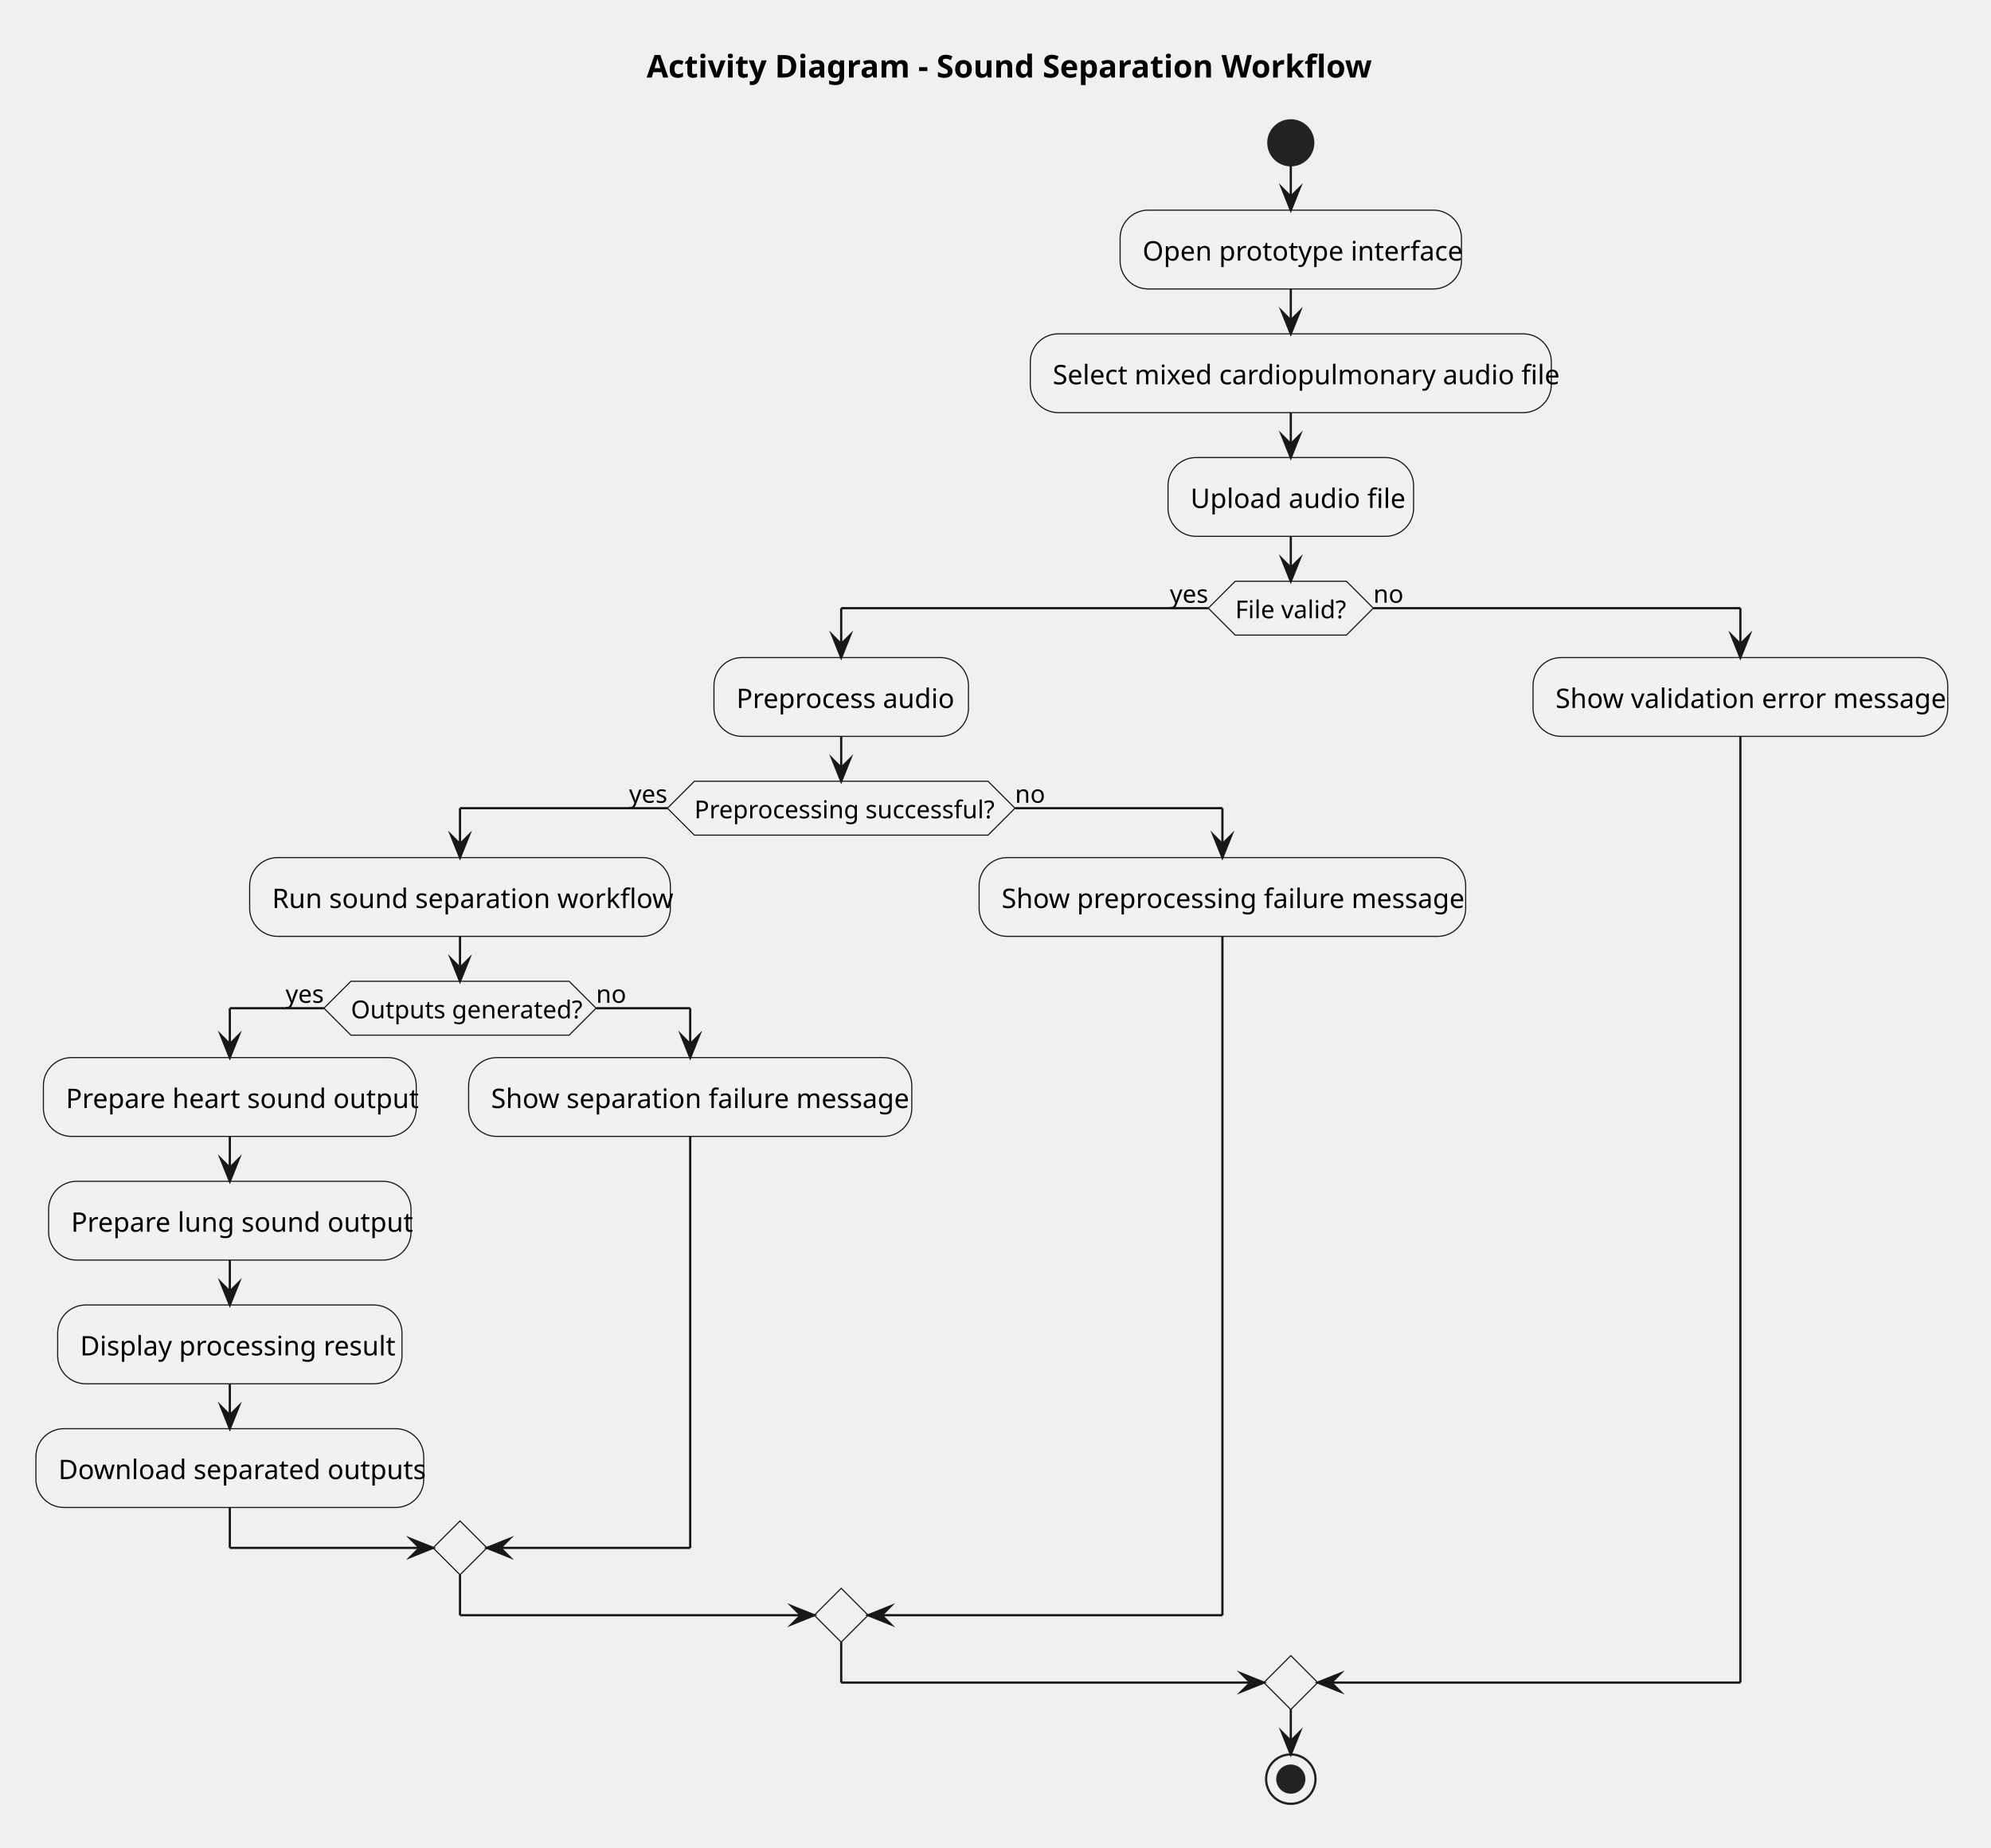
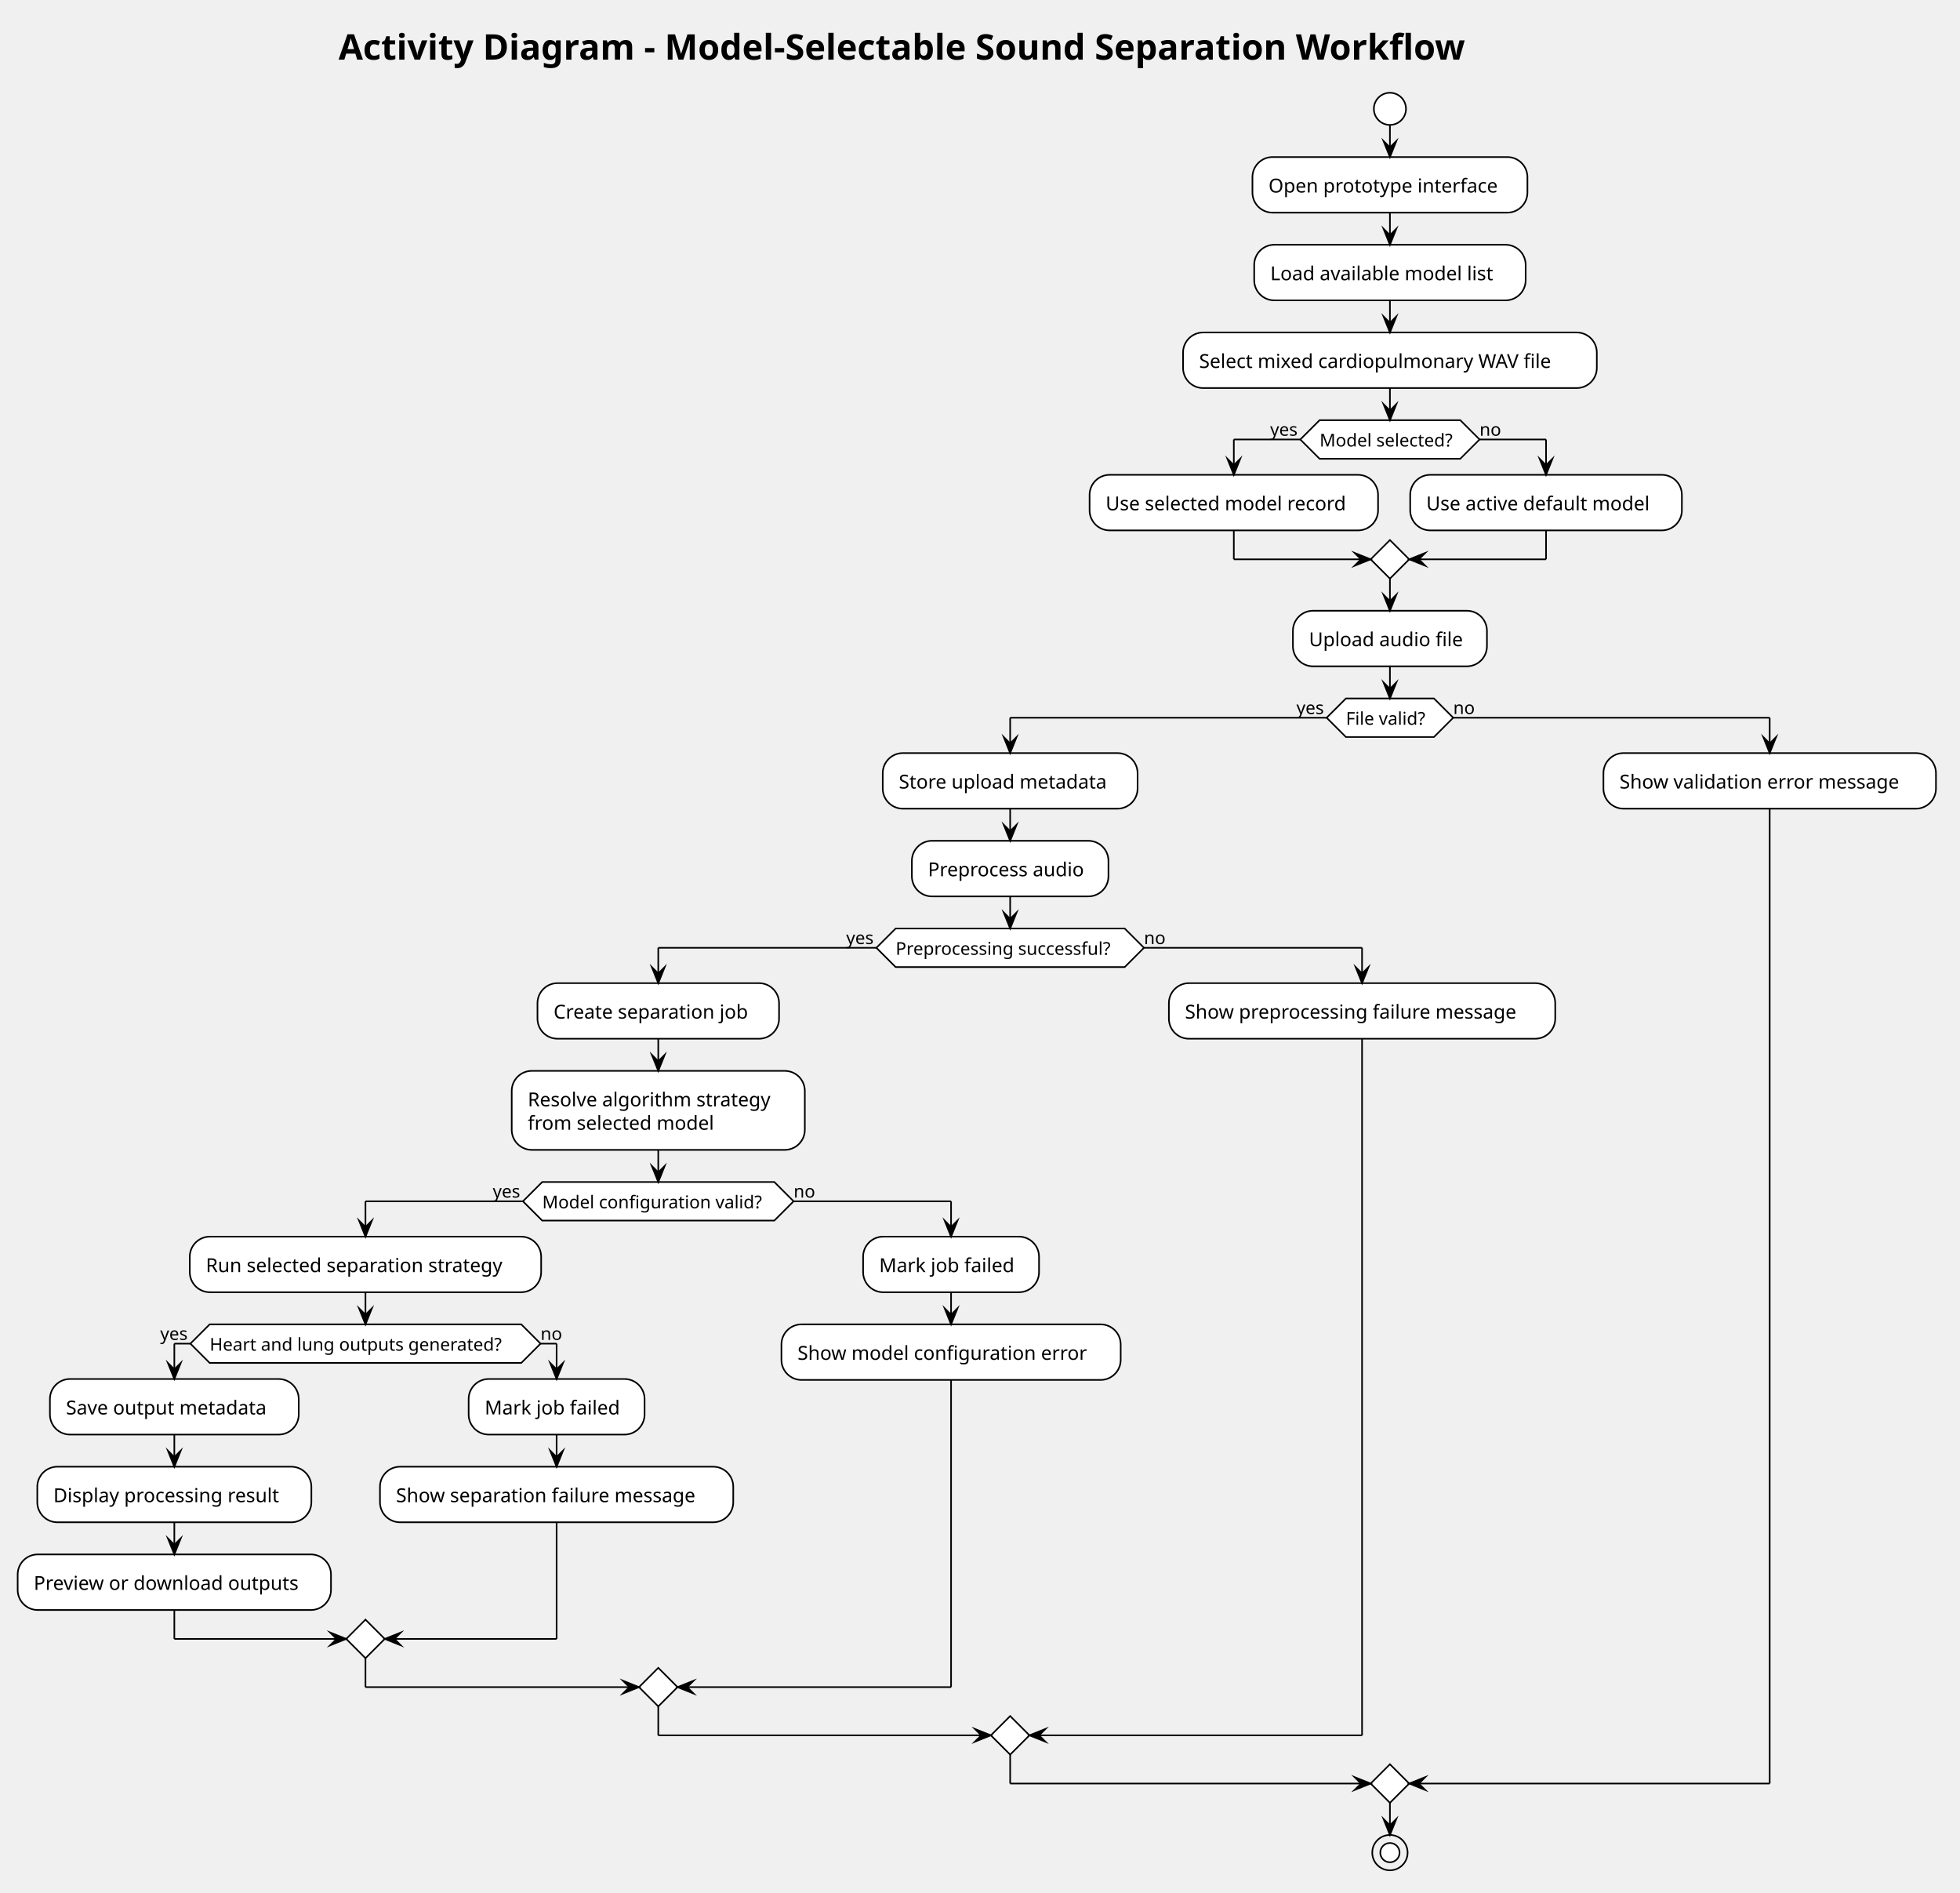
- <svg xmlns="http://www.w3.org/2000/svg" contentStyleType="text/css" data-diagram-type="ACTIVITY" height="823px" preserveAspectRatio="none" style="width:887px;height:823px;background:#FFFFFF;" version="1.1" viewBox="0 0 887 823" width="887px" zoomAndPan="magnify">
+ <svg xmlns="http://www.w3.org/2000/svg" contentStyleType="text/css" data-diagram-type="ACTIVITY" height="1178px" preserveAspectRatio="none" style="width:1220px;height:1178px;background:#FFFFFF;" version="1.1" viewBox="0 0 1220 1178" width="1220px" zoomAndPan="magnify">
  <defs />
  <g>
-     <g class="title" data-source-line="1">
-       <text fill="#000000" font-family="sans-serif" font-size="14" font-weight="700" lengthAdjust="spacing" textLength="309.593" x="288.065" y="34.533">Activity Diagram - Sound Separation Workflow</text>
+     <g class="title" data-source-line="2">
+       <text fill="#000000" font-family="Verdana" font-size="22" font-weight="700" lengthAdjust="spacing" textLength="796.555" x="210.742" y="37.118">Activity Diagram - Model-Selectable Sound Separation Workflow</text>
    </g>
-     <ellipse cx="575.056" cy="63.609" fill="#222222" rx="10" ry="10" style="stroke:#222222;stroke-width:1;" />
-     <rect fill="#F1F1F1" height="35.094" rx="12.5" ry="12.5" style="stroke:#181818;stroke-width:0.5;" width="152.082" x="499.015" y="93.609" />
-     <text fill="#000000" font-family="sans-serif" font-size="12" lengthAdjust="spacing" textLength="132.082" x="509.015" y="116.066">Open prototype interface</text>
-     <rect fill="#F1F1F1" height="35.094" rx="12.5" ry="12.5" style="stroke:#181818;stroke-width:0.5;" width="232.109" x="459.001" y="148.703" />
-     <text fill="#000000" font-family="sans-serif" font-size="12" lengthAdjust="spacing" textLength="212.109" x="469.001" y="171.16">Select mixed cardiopulmonary audio file</text>
-     <rect fill="#F1F1F1" height="35.094" rx="12.5" ry="12.5" style="stroke:#181818;stroke-width:0.5;" width="109.397" x="520.358" y="203.797" />
-     <text fill="#000000" font-family="sans-serif" font-size="12" lengthAdjust="spacing" textLength="89.397" x="530.358" y="226.254">Upload audio file</text>
-     <polygon fill="#F1F1F1" points="550.295,258.891,599.817,258.891,611.817,270.891,599.817,282.891,550.295,282.891,538.295,270.891,550.295,258.891" style="stroke:#181818;stroke-width:0.5;stroke-linejoin:miter;stroke-miterlimit:10;" />
-     <text fill="#000000" font-family="sans-serif" font-size="11" lengthAdjust="spacing" textLength="49.522" x="550.295" y="275.392">File valid?</text>
-     <text fill="#000000" font-family="sans-serif" font-size="11" lengthAdjust="spacing" textLength="17.118" x="521.178" y="268.474">yes</text>
-     <text fill="#000000" font-family="sans-serif" font-size="11" lengthAdjust="spacing" textLength="12.235" x="611.817" y="268.474">no</text>
-     <rect fill="#F1F1F1" height="35.094" rx="12.5" ry="12.5" style="stroke:#181818;stroke-width:0.5;" width="113.387" x="318.07" y="292.891" />
-     <text fill="#000000" font-family="sans-serif" font-size="12" lengthAdjust="spacing" textLength="93.387" x="328.07" y="315.348">Preprocess audio</text>
-     <polygon fill="#F1F1F1" points="309.344,347.984,440.183,347.984,452.183,359.984,440.183,371.984,309.344,371.984,297.344,359.984,309.344,347.984" style="stroke:#181818;stroke-width:0.5;stroke-linejoin:miter;stroke-miterlimit:10;" />
-     <text fill="#000000" font-family="sans-serif" font-size="11" lengthAdjust="spacing" textLength="130.84" x="309.344" y="364.485">Preprocessing successful?</text>
-     <text fill="#000000" font-family="sans-serif" font-size="11" lengthAdjust="spacing" textLength="17.118" x="280.226" y="357.567">yes</text>
-     <text fill="#000000" font-family="sans-serif" font-size="11" lengthAdjust="spacing" textLength="12.235" x="452.183" y="357.567">no</text>
-     <rect fill="#F1F1F1" height="35.094" rx="12.5" ry="12.5" style="stroke:#181818;stroke-width:0.5;" width="187.426" x="111.224" y="381.984" />
-     <text fill="#000000" font-family="sans-serif" font-size="12" lengthAdjust="spacing" textLength="167.426" x="121.224" y="404.441">Run sound separation workflow</text>
-     <polygon fill="#F1F1F1" points="156.318,437.078,253.556,437.078,265.556,449.078,253.556,461.078,156.318,461.078,144.318,449.078,156.318,437.078" style="stroke:#181818;stroke-width:0.5;stroke-linejoin:miter;stroke-miterlimit:10;" />
-     <text fill="#000000" font-family="sans-serif" font-size="11" lengthAdjust="spacing" textLength="97.238" x="156.318" y="453.579">Outputs generated?</text>
-     <text fill="#000000" font-family="sans-serif" font-size="11" lengthAdjust="spacing" textLength="17.118" x="127.2" y="446.661">yes</text>
-     <text fill="#000000" font-family="sans-serif" font-size="11" lengthAdjust="spacing" textLength="12.235" x="265.556" y="446.661">no</text>
-     <rect fill="#F1F1F1" height="35.094" rx="12.5" ry="12.5" style="stroke:#181818;stroke-width:0.5;" width="166.103" x="19.334" y="471.078" />
-     <text fill="#000000" font-family="sans-serif" font-size="12" lengthAdjust="spacing" textLength="146.103" x="29.334" y="493.535">Prepare heart sound output</text>
-     <rect fill="#F1F1F1" height="35.094" rx="12.5" ry="12.5" style="stroke:#181818;stroke-width:0.5;" width="161.44" x="21.666" y="526.172" />
-     <text fill="#000000" font-family="sans-serif" font-size="12" lengthAdjust="spacing" textLength="141.44" x="31.666" y="548.629">Prepare lung sound output</text>
-     <rect fill="#F1F1F1" height="35.094" rx="12.5" ry="12.5" style="stroke:#181818;stroke-width:0.5;" width="153.389" x="25.691" y="581.266" />
-     <text fill="#000000" font-family="sans-serif" font-size="12" lengthAdjust="spacing" textLength="133.389" x="35.691" y="603.723">Display processing result</text>
-     <rect fill="#F1F1F1" height="35.094" rx="12.5" ry="12.5" style="stroke:#181818;stroke-width:0.5;" width="172.772" x="16" y="636.359" />
-     <text fill="#000000" font-family="sans-serif" font-size="12" lengthAdjust="spacing" textLength="152.772" x="26" y="658.816">Download separated outputs</text>
-     <rect fill="#F1F1F1" height="35.094" rx="12.5" ry="12.5" style="stroke:#181818;stroke-width:0.5;" width="197.434" x="208.772" y="471.078" />
-     <text fill="#000000" font-family="sans-serif" font-size="12" lengthAdjust="spacing" textLength="177.434" x="218.772" y="493.535">Show separation failure message</text>
-     <polygon fill="#F1F1F1" points="204.937,677.453,216.937,689.453,204.937,701.453,192.937,689.453,204.937,677.453" style="stroke:#181818;stroke-width:0.5;stroke-linejoin:miter;stroke-miterlimit:10;" />
-     <rect fill="#F1F1F1" height="35.094" rx="12.5" ry="12.5" style="stroke:#181818;stroke-width:0.5;" width="216.769" x="436.205" y="381.984" />
-     <text fill="#000000" font-family="sans-serif" font-size="12" lengthAdjust="spacing" textLength="196.769" x="446.205" y="404.441">Show preprocessing failure message</text>
-     <polygon fill="#F1F1F1" points="374.763,707.453,386.763,719.453,374.763,731.453,362.763,719.453,374.763,707.453" style="stroke:#181818;stroke-width:0.5;stroke-linejoin:miter;stroke-miterlimit:10;" />
-     <rect fill="#F1F1F1" height="35.094" rx="12.5" ry="12.5" style="stroke:#181818;stroke-width:0.5;" width="184.748" x="682.975" y="292.891" />
-     <text fill="#000000" font-family="sans-serif" font-size="12" lengthAdjust="spacing" textLength="164.748" x="692.975" y="315.348">Show validation error message</text>
-     <polygon fill="#F1F1F1" points="575.056,737.453,587.056,749.453,575.056,761.453,563.056,749.453,575.056,737.453" style="stroke:#181818;stroke-width:0.5;stroke-linejoin:miter;stroke-miterlimit:10;" />
-     <ellipse cx="575.056" cy="792.453" fill="none" rx="11" ry="11" style="stroke:#222222;stroke-width:1;" />
-     <ellipse cx="575.056" cy="792.453" fill="#222222" rx="6" ry="6" style="stroke:#222222;stroke-width:1;" />
-     <line style="stroke:#181818;stroke-width:1;" x1="575.056" x2="575.056" y1="73.609" y2="93.609" />
-     <polygon fill="#181818" points="571.056,83.609,575.056,93.609,579.056,83.609,575.056,87.609" style="stroke:#181818;stroke-width:1;stroke-linejoin:miter;stroke-miterlimit:10;" />
-     <line style="stroke:#181818;stroke-width:1;" x1="575.056" x2="575.056" y1="128.703" y2="148.703" />
-     <polygon fill="#181818" points="571.056,138.703,575.056,148.703,579.056,138.703,575.056,142.703" style="stroke:#181818;stroke-width:1;stroke-linejoin:miter;stroke-miterlimit:10;" />
-     <line style="stroke:#181818;stroke-width:1;" x1="575.056" x2="575.056" y1="183.797" y2="203.797" />
-     <polygon fill="#181818" points="571.056,193.797,575.056,203.797,579.056,193.797,575.056,197.797" style="stroke:#181818;stroke-width:1;stroke-linejoin:miter;stroke-miterlimit:10;" />
-     <line style="stroke:#181818;stroke-width:1;" x1="102.386" x2="102.386" y1="506.172" y2="526.172" />
-     <polygon fill="#181818" points="98.386,516.172,102.386,526.172,106.386,516.172,102.386,520.172" style="stroke:#181818;stroke-width:1;stroke-linejoin:miter;stroke-miterlimit:10;" />
-     <line style="stroke:#181818;stroke-width:1;" x1="102.386" x2="102.386" y1="561.266" y2="581.266" />
-     <polygon fill="#181818" points="98.386,571.266,102.386,581.266,106.386,571.266,102.386,575.266" style="stroke:#181818;stroke-width:1;stroke-linejoin:miter;stroke-miterlimit:10;" />
-     <line style="stroke:#181818;stroke-width:1;" x1="102.386" x2="102.386" y1="616.359" y2="636.359" />
-     <polygon fill="#181818" points="98.386,626.359,102.386,636.359,106.386,626.359,102.386,630.359" style="stroke:#181818;stroke-width:1;stroke-linejoin:miter;stroke-miterlimit:10;" />
-     <line style="stroke:#181818;stroke-width:1;" x1="144.318" x2="102.386" y1="449.078" y2="449.078" />
-     <line style="stroke:#181818;stroke-width:1;" x1="102.386" x2="102.386" y1="449.078" y2="471.078" />
-     <polygon fill="#181818" points="98.386,461.078,102.386,471.078,106.386,461.078,102.386,465.078" style="stroke:#181818;stroke-width:1;stroke-linejoin:miter;stroke-miterlimit:10;" />
-     <line style="stroke:#181818;stroke-width:1;" x1="265.556" x2="307.488" y1="449.078" y2="449.078" />
-     <line style="stroke:#181818;stroke-width:1;" x1="307.488" x2="307.488" y1="449.078" y2="471.078" />
-     <polygon fill="#181818" points="303.488,461.078,307.488,471.078,311.488,461.078,307.488,465.078" style="stroke:#181818;stroke-width:1;stroke-linejoin:miter;stroke-miterlimit:10;" />
-     <line style="stroke:#181818;stroke-width:1;" x1="102.386" x2="102.386" y1="671.453" y2="689.453" />
-     <line style="stroke:#181818;stroke-width:1;" x1="102.386" x2="192.937" y1="689.453" y2="689.453" />
-     <polygon fill="#181818" points="182.937,685.453,192.937,689.453,182.937,693.453,186.937,689.453" style="stroke:#181818;stroke-width:1;stroke-linejoin:miter;stroke-miterlimit:10;" />
-     <line style="stroke:#181818;stroke-width:1;" x1="307.488" x2="307.488" y1="506.172" y2="689.453" />
-     <line style="stroke:#181818;stroke-width:1;" x1="307.488" x2="216.937" y1="689.453" y2="689.453" />
-     <polygon fill="#181818" points="226.937,685.453,216.937,689.453,226.937,693.453,222.937,689.453" style="stroke:#181818;stroke-width:1;stroke-linejoin:miter;stroke-miterlimit:10;" />
-     <line style="stroke:#181818;stroke-width:1;" x1="204.937" x2="204.937" y1="417.078" y2="437.078" />
-     <polygon fill="#181818" points="200.937,427.078,204.937,437.078,208.937,427.078,204.937,431.078" style="stroke:#181818;stroke-width:1;stroke-linejoin:miter;stroke-miterlimit:10;" />
-     <line style="stroke:#181818;stroke-width:1;" x1="297.344" x2="204.937" y1="359.984" y2="359.984" />
-     <line style="stroke:#181818;stroke-width:1;" x1="204.937" x2="204.937" y1="359.984" y2="381.984" />
-     <polygon fill="#181818" points="200.937,371.984,204.937,381.984,208.937,371.984,204.937,375.984" style="stroke:#181818;stroke-width:1;stroke-linejoin:miter;stroke-miterlimit:10;" />
-     <line style="stroke:#181818;stroke-width:1;" x1="452.183" x2="544.59" y1="359.984" y2="359.984" />
-     <line style="stroke:#181818;stroke-width:1;" x1="544.59" x2="544.59" y1="359.984" y2="381.984" />
-     <polygon fill="#181818" points="540.59,371.984,544.59,381.984,548.59,371.984,544.59,375.984" style="stroke:#181818;stroke-width:1;stroke-linejoin:miter;stroke-miterlimit:10;" />
-     <line style="stroke:#181818;stroke-width:1;" x1="204.937" x2="204.937" y1="701.453" y2="719.453" />
-     <line style="stroke:#181818;stroke-width:1;" x1="204.937" x2="362.763" y1="719.453" y2="719.453" />
-     <polygon fill="#181818" points="352.763,715.453,362.763,719.453,352.763,723.453,356.763,719.453" style="stroke:#181818;stroke-width:1;stroke-linejoin:miter;stroke-miterlimit:10;" />
-     <line style="stroke:#181818;stroke-width:1;" x1="544.59" x2="544.59" y1="417.078" y2="719.453" />
-     <line style="stroke:#181818;stroke-width:1;" x1="544.59" x2="386.763" y1="719.453" y2="719.453" />
-     <polygon fill="#181818" points="396.763,715.453,386.763,719.453,396.763,723.453,392.763,719.453" style="stroke:#181818;stroke-width:1;stroke-linejoin:miter;stroke-miterlimit:10;" />
-     <line style="stroke:#181818;stroke-width:1;" x1="374.763" x2="374.763" y1="327.984" y2="347.984" />
-     <polygon fill="#181818" points="370.763,337.984,374.763,347.984,378.763,337.984,374.763,341.984" style="stroke:#181818;stroke-width:1;stroke-linejoin:miter;stroke-miterlimit:10;" />
-     <line style="stroke:#181818;stroke-width:1;" x1="538.295" x2="374.763" y1="270.891" y2="270.891" />
-     <line style="stroke:#181818;stroke-width:1;" x1="374.763" x2="374.763" y1="270.891" y2="292.891" />
-     <polygon fill="#181818" points="370.763,282.891,374.763,292.891,378.763,282.891,374.763,286.891" style="stroke:#181818;stroke-width:1;stroke-linejoin:miter;stroke-miterlimit:10;" />
-     <line style="stroke:#181818;stroke-width:1;" x1="611.817" x2="775.349" y1="270.891" y2="270.891" />
-     <line style="stroke:#181818;stroke-width:1;" x1="775.349" x2="775.349" y1="270.891" y2="292.891" />
-     <polygon fill="#181818" points="771.349,282.891,775.349,292.891,779.349,282.891,775.349,286.891" style="stroke:#181818;stroke-width:1;stroke-linejoin:miter;stroke-miterlimit:10;" />
-     <line style="stroke:#181818;stroke-width:1;" x1="374.763" x2="374.763" y1="731.453" y2="749.453" />
-     <line style="stroke:#181818;stroke-width:1;" x1="374.763" x2="563.056" y1="749.453" y2="749.453" />
-     <polygon fill="#181818" points="553.056,745.453,563.056,749.453,553.056,753.453,557.056,749.453" style="stroke:#181818;stroke-width:1;stroke-linejoin:miter;stroke-miterlimit:10;" />
-     <line style="stroke:#181818;stroke-width:1;" x1="775.349" x2="775.349" y1="327.984" y2="749.453" />
-     <line style="stroke:#181818;stroke-width:1;" x1="775.349" x2="587.056" y1="749.453" y2="749.453" />
-     <polygon fill="#181818" points="597.056,745.453,587.056,749.453,597.056,753.453,593.056,749.453" style="stroke:#181818;stroke-width:1;stroke-linejoin:miter;stroke-miterlimit:10;" />
-     <line style="stroke:#181818;stroke-width:1;" x1="575.056" x2="575.056" y1="238.891" y2="258.891" />
-     <polygon fill="#181818" points="571.056,248.891,575.056,258.891,579.056,248.891,575.056,252.891" style="stroke:#181818;stroke-width:1;stroke-linejoin:miter;stroke-miterlimit:10;" />
-     <line style="stroke:#181818;stroke-width:1;" x1="575.056" x2="575.056" y1="761.453" y2="781.453" />
-     <polygon fill="#181818" points="571.056,771.453,575.056,781.453,579.056,771.453,575.056,775.453" style="stroke:#181818;stroke-width:1;stroke-linejoin:miter;stroke-miterlimit:10;" />
+     <ellipse cx="865.16" cy="67.737" fill="#FFFFFF" rx="10" ry="10" style="stroke:#000000;stroke-width:1;" />
+     <rect fill="#FFFFFF" height="34.584" rx="12.5" ry="12.5" style="stroke:#000000;stroke-width:1;" width="171.16" x="779.58" y="97.737" />
+     <text fill="#000000" font-family="Verdana" font-size="12" lengthAdjust="spacing" textLength="151.16" x="789.58" y="119.802">Open prototype interface</text>
+     <rect fill="#FFFFFF" height="34.584" rx="12.5" ry="12.5" style="stroke:#000000;stroke-width:1;" width="168.969" x="780.676" y="152.321" />
+     <text fill="#000000" font-family="Verdana" font-size="12" lengthAdjust="spacing" textLength="148.969" x="790.676" y="174.386">Load available model list</text>
+     <rect fill="#FFFFFF" height="34.584" rx="12.5" ry="12.5" style="stroke:#000000;stroke-width:1;" width="257.539" x="736.391" y="206.905" />
+     <text fill="#000000" font-family="Verdana" font-size="12" lengthAdjust="spacing" textLength="237.539" x="746.391" y="228.97">Select mixed cardiopulmonary WAV file</text>
+     <polygon fill="#FFFFFF" points="821.378,261.489,908.943,261.489,920.943,273.489,908.943,285.489,821.378,285.489,809.378,273.489,821.378,261.489" style="stroke:#000000;stroke-width:1;stroke-linejoin:miter;stroke-miterlimit:10;" />
+     <text fill="#000000" font-family="Verdana" font-size="11" lengthAdjust="spacing" textLength="87.565" x="821.378" y="277.864">Model selected?</text>
+     <text fill="#000000" font-family="Verdana" font-size="11" lengthAdjust="spacing" textLength="18.794" x="790.585" y="271.18">yes</text>
+     <text fill="#000000" font-family="Verdana" font-size="11" lengthAdjust="spacing" textLength="13.637" x="920.943" y="271.18">no</text>
+     <rect fill="#FFFFFF" height="34.584" rx="12.5" ry="12.5" style="stroke:#000000;stroke-width:1;" width="179.562" x="678.211" y="295.489" />
+     <text fill="#000000" font-family="Verdana" font-size="12" lengthAdjust="spacing" textLength="159.562" x="688.211" y="317.554">Use selected model record</text>
+     <rect fill="#FFFFFF" height="34.584" rx="12.5" ry="12.5" style="stroke:#000000;stroke-width:1;" width="169.109" x="877.774" y="295.489" />
+     <text fill="#000000" font-family="Verdana" font-size="12" lengthAdjust="spacing" textLength="149.109" x="887.774" y="317.554">Use active default model</text>
+     <polygon fill="#FFFFFF" points="865.16,336.073,877.16,348.073,865.16,360.073,853.16,348.073,865.16,336.073" style="stroke:#000000;stroke-width:1;stroke-linejoin:miter;stroke-miterlimit:10;" />
+     <rect fill="#FFFFFF" height="34.584" rx="12.5" ry="12.5" style="stroke:#000000;stroke-width:1;" width="120.764" x="804.779" y="380.073" />
+     <text fill="#000000" font-family="Verdana" font-size="12" lengthAdjust="spacing" textLength="100.764" x="814.779" y="402.138">Upload audio file</text>
+     <polygon fill="#FFFFFF" points="837.768,434.657,892.553,434.657,904.553,446.657,892.553,458.657,837.768,458.657,825.768,446.657,837.768,434.657" style="stroke:#000000;stroke-width:1;stroke-linejoin:miter;stroke-miterlimit:10;" />
+     <text fill="#000000" font-family="Verdana" font-size="11" lengthAdjust="spacing" textLength="54.785" x="837.768" y="451.032">File valid?</text>
+     <text fill="#000000" font-family="Verdana" font-size="11" lengthAdjust="spacing" textLength="18.794" x="806.974" y="444.348">yes</text>
+     <text fill="#000000" font-family="Verdana" font-size="11" lengthAdjust="spacing" textLength="13.637" x="904.553" y="444.348">no</text>
+     <rect fill="#FFFFFF" height="34.584" rx="12.5" ry="12.5" style="stroke:#000000;stroke-width:1;" width="158.627" x="549.462" y="468.657" />
+     <text fill="#000000" font-family="Verdana" font-size="12" lengthAdjust="spacing" textLength="138.627" x="559.462" y="490.722">Store upload metadata</text>
+     <rect fill="#FFFFFF" height="34.584" rx="12.5" ry="12.5" style="stroke:#000000;stroke-width:1;" width="122.363" x="567.593" y="523.241" />
+     <text fill="#000000" font-family="Verdana" font-size="12" lengthAdjust="spacing" textLength="102.363" x="577.593" y="545.306">Preprocess audio</text>
+     <polygon fill="#FFFFFF" points="557.493,577.825,700.058,577.825,712.058,589.825,700.058,601.825,557.493,601.825,545.493,589.825,557.493,577.825" style="stroke:#000000;stroke-width:1;stroke-linejoin:miter;stroke-miterlimit:10;" />
+     <text fill="#000000" font-family="Verdana" font-size="11" lengthAdjust="spacing" textLength="142.565" x="557.493" y="594.2">Preprocessing successful?</text>
+     <text fill="#000000" font-family="Verdana" font-size="11" lengthAdjust="spacing" textLength="18.794" x="526.699" y="587.516">yes</text>
+     <text fill="#000000" font-family="Verdana" font-size="11" lengthAdjust="spacing" textLength="13.637" x="712.058" y="587.516">no</text>
+     <rect fill="#FFFFFF" height="34.584" rx="12.5" ry="12.5" style="stroke:#000000;stroke-width:1;" width="150.371" x="334.552" y="611.825" />
+     <text fill="#000000" font-family="Verdana" font-size="12" lengthAdjust="spacing" textLength="130.371" x="344.552" y="633.89">Create separation job</text>
+     <rect fill="#FFFFFF" height="49.168" rx="12.5" ry="12.5" style="stroke:#000000;stroke-width:1;" width="182.44" x="318.518" y="666.409" />
+     <text fill="#000000" font-family="Verdana" font-size="12" lengthAdjust="spacing" textLength="162.44" x="328.518" y="688.474">Resolve algorithm strategy</text>
+     <text fill="#000000" font-family="Verdana" font-size="12" lengthAdjust="spacing" textLength="123.053" x="328.518" y="703.058">from selected model</text>
+     <polygon fill="#FFFFFF" points="337.502,735.577,481.973,735.577,493.973,747.577,481.973,759.577,337.502,759.577,325.502,747.577,337.502,735.577" style="stroke:#000000;stroke-width:1;stroke-linejoin:miter;stroke-miterlimit:10;" />
+     <text fill="#000000" font-family="Verdana" font-size="11" lengthAdjust="spacing" textLength="144.472" x="337.502" y="751.952">Model configuration valid?</text>
+     <text fill="#000000" font-family="Verdana" font-size="11" lengthAdjust="spacing" textLength="18.794" x="306.708" y="745.268">yes</text>
+     <text fill="#000000" font-family="Verdana" font-size="11" lengthAdjust="spacing" textLength="13.637" x="493.973" y="745.268">no</text>
+     <rect fill="#FFFFFF" height="34.584" rx="12.5" ry="12.5" style="stroke:#000000;stroke-width:1;" width="218.709" x="118.13" y="769.577" />
+     <text fill="#000000" font-family="Verdana" font-size="12" lengthAdjust="spacing" textLength="198.709" x="128.13" y="791.642">Run selected separation strategy</text>
+     <polygon fill="#FFFFFF" points="130.51,824.161,324.46,824.161,336.46,836.161,324.46,848.161,130.51,848.161,118.51,836.161,130.51,824.161" style="stroke:#000000;stroke-width:1;stroke-linejoin:miter;stroke-miterlimit:10;" />
+     <text fill="#000000" font-family="Verdana" font-size="11" lengthAdjust="spacing" textLength="193.95" x="130.51" y="840.536">Heart and lung outputs generated?</text>
+     <text fill="#000000" font-family="Verdana" font-size="11" lengthAdjust="spacing" textLength="18.794" x="99.716" y="833.852">yes</text>
+     <text fill="#000000" font-family="Verdana" font-size="11" lengthAdjust="spacing" textLength="13.637" x="336.46" y="833.852">no</text>
+     <rect fill="#FFFFFF" height="34.584" rx="12.5" ry="12.5" style="stroke:#000000;stroke-width:1;" width="154.877" x="31.071" y="858.161" />
+     <text fill="#000000" font-family="Verdana" font-size="12" lengthAdjust="spacing" textLength="134.877" x="41.071" y="880.226">Save output metadata</text>
+     <rect fill="#FFFFFF" height="34.584" rx="12.5" ry="12.5" style="stroke:#000000;stroke-width:1;" width="170.592" x="23.214" y="912.745" />
+     <text fill="#000000" font-family="Verdana" font-size="12" lengthAdjust="spacing" textLength="150.592" x="33.214" y="934.81">Display processing result</text>
+     <rect fill="#FFFFFF" height="34.584" rx="12.5" ry="12.5" style="stroke:#000000;stroke-width:1;" width="195.019" x="11" y="967.329" />
+     <text fill="#000000" font-family="Verdana" font-size="12" lengthAdjust="spacing" textLength="175.019" x="21" y="989.394">Preview or download outputs</text>
+     <rect fill="#FFFFFF" height="34.584" rx="12.5" ry="12.5" style="stroke:#000000;stroke-width:1;" width="109.508" x="291.706" y="858.161" />
+     <text fill="#000000" font-family="Verdana" font-size="12" lengthAdjust="spacing" textLength="89.508" x="301.706" y="880.226">Mark job failed</text>
+     <rect fill="#FFFFFF" height="34.584" rx="12.5" ry="12.5" style="stroke:#000000;stroke-width:1;" width="219.898" x="236.511" y="912.745" />
+     <text fill="#000000" font-family="Verdana" font-size="12" lengthAdjust="spacing" textLength="199.898" x="246.511" y="934.81">Show separation failure message</text>
+     <polygon fill="#FFFFFF" points="227.485,1007.913,239.485,1019.913,227.485,1031.913,215.485,1019.913,227.485,1007.913" style="stroke:#000000;stroke-width:1;stroke-linejoin:miter;stroke-miterlimit:10;" />
+     <rect fill="#FFFFFF" height="34.584" rx="12.5" ry="12.5" style="stroke:#000000;stroke-width:1;" width="109.508" x="537.236" y="769.577" />
+     <text fill="#000000" font-family="Verdana" font-size="12" lengthAdjust="spacing" textLength="89.508" x="547.236" y="791.642">Mark job failed</text>
+     <rect fill="#FFFFFF" height="34.584" rx="12.5" ry="12.5" style="stroke:#000000;stroke-width:1;" width="211.162" x="486.409" y="824.161" />
+     <text fill="#000000" font-family="Verdana" font-size="12" lengthAdjust="spacing" textLength="191.162" x="496.409" y="846.226">Show model configuration error</text>
+     <polygon fill="#FFFFFF" points="409.738,1037.913,421.738,1049.913,409.738,1061.913,397.738,1049.913,409.738,1037.913" style="stroke:#000000;stroke-width:1;stroke-linejoin:miter;stroke-miterlimit:10;" />
+     <rect fill="#FFFFFF" height="34.584" rx="12.5" ry="12.5" style="stroke:#000000;stroke-width:1;" width="240.482" x="727.571" y="611.825" />
+     <text fill="#000000" font-family="Verdana" font-size="12" lengthAdjust="spacing" textLength="220.482" x="737.571" y="633.89">Show preprocessing failure message</text>
+     <polygon fill="#FFFFFF" points="628.775,1067.913,640.775,1079.913,628.775,1091.913,616.775,1079.913,628.775,1067.913" style="stroke:#000000;stroke-width:1;stroke-linejoin:miter;stroke-miterlimit:10;" />
+     <rect fill="#FFFFFF" height="34.584" rx="12.5" ry="12.5" style="stroke:#000000;stroke-width:1;" width="206.984" x="998.054" y="468.657" />
+     <text fill="#000000" font-family="Verdana" font-size="12" lengthAdjust="spacing" textLength="186.984" x="1008.054" y="490.722">Show validation error message</text>
+     <polygon fill="#FFFFFF" points="865.16,1097.913,877.16,1109.913,865.16,1121.913,853.16,1109.913,865.16,1097.913" style="stroke:#000000;stroke-width:1;stroke-linejoin:miter;stroke-miterlimit:10;" />
+     <ellipse cx="865.16" cy="1152.913" fill="none" rx="11" ry="11" style="stroke:#000000;stroke-width:1;" />
+     <ellipse cx="865.16" cy="1152.913" fill="#FFFFFF" rx="6" ry="6" style="stroke:#000000;stroke-width:1;" />
+     <line style="stroke:#000000;stroke-width:1;" x1="865.16" x2="865.16" y1="77.737" y2="97.737" />
+     <polygon fill="#000000" points="861.16,87.737,865.16,97.737,869.16,87.737,865.16,91.737" style="stroke:#000000;stroke-width:1;stroke-linejoin:miter;stroke-miterlimit:10;" />
+     <line style="stroke:#000000;stroke-width:1;" x1="865.16" x2="865.16" y1="132.321" y2="152.321" />
+     <polygon fill="#000000" points="861.16,142.321,865.16,152.321,869.16,142.321,865.16,146.321" style="stroke:#000000;stroke-width:1;stroke-linejoin:miter;stroke-miterlimit:10;" />
+     <line style="stroke:#000000;stroke-width:1;" x1="865.16" x2="865.16" y1="186.905" y2="206.905" />
+     <polygon fill="#000000" points="861.16,196.905,865.16,206.905,869.16,196.905,865.16,200.905" style="stroke:#000000;stroke-width:1;stroke-linejoin:miter;stroke-miterlimit:10;" />
+     <line style="stroke:#000000;stroke-width:1;" x1="809.378" x2="767.992" y1="273.489" y2="273.489" />
+     <line style="stroke:#000000;stroke-width:1;" x1="767.992" x2="767.992" y1="273.489" y2="295.489" />
+     <polygon fill="#000000" points="763.992,285.489,767.992,295.489,771.992,285.489,767.992,289.489" style="stroke:#000000;stroke-width:1;stroke-linejoin:miter;stroke-miterlimit:10;" />
+     <line style="stroke:#000000;stroke-width:1;" x1="920.943" x2="962.328" y1="273.489" y2="273.489" />
+     <line style="stroke:#000000;stroke-width:1;" x1="962.328" x2="962.328" y1="273.489" y2="295.489" />
+     <polygon fill="#000000" points="958.328,285.489,962.328,295.489,966.328,285.489,962.328,289.489" style="stroke:#000000;stroke-width:1;stroke-linejoin:miter;stroke-miterlimit:10;" />
+     <line style="stroke:#000000;stroke-width:1;" x1="767.992" x2="767.992" y1="330.073" y2="348.073" />
+     <line style="stroke:#000000;stroke-width:1;" x1="767.992" x2="853.16" y1="348.073" y2="348.073" />
+     <polygon fill="#000000" points="843.16,344.073,853.16,348.073,843.16,352.073,847.16,348.073" style="stroke:#000000;stroke-width:1;stroke-linejoin:miter;stroke-miterlimit:10;" />
+     <line style="stroke:#000000;stroke-width:1;" x1="962.328" x2="962.328" y1="330.073" y2="348.073" />
+     <line style="stroke:#000000;stroke-width:1;" x1="962.328" x2="877.16" y1="348.073" y2="348.073" />
+     <polygon fill="#000000" points="887.16,344.073,877.16,348.073,887.16,352.073,883.16,348.073" style="stroke:#000000;stroke-width:1;stroke-linejoin:miter;stroke-miterlimit:10;" />
+     <line style="stroke:#000000;stroke-width:1;" x1="865.16" x2="865.16" y1="241.489" y2="261.489" />
+     <polygon fill="#000000" points="861.16,251.489,865.16,261.489,869.16,251.489,865.16,255.489" style="stroke:#000000;stroke-width:1;stroke-linejoin:miter;stroke-miterlimit:10;" />
+     <line style="stroke:#000000;stroke-width:1;" x1="865.16" x2="865.16" y1="360.073" y2="380.073" />
+     <polygon fill="#000000" points="861.16,370.073,865.16,380.073,869.16,370.073,865.16,374.073" style="stroke:#000000;stroke-width:1;stroke-linejoin:miter;stroke-miterlimit:10;" />
+     <line style="stroke:#000000;stroke-width:1;" x1="628.775" x2="628.775" y1="503.241" y2="523.241" />
+     <polygon fill="#000000" points="624.775,513.241,628.775,523.241,632.775,513.241,628.775,517.241" style="stroke:#000000;stroke-width:1;stroke-linejoin:miter;stroke-miterlimit:10;" />
+     <line style="stroke:#000000;stroke-width:1;" x1="409.738" x2="409.738" y1="646.409" y2="666.409" />
+     <polygon fill="#000000" points="405.738,656.409,409.738,666.409,413.738,656.409,409.738,660.409" style="stroke:#000000;stroke-width:1;stroke-linejoin:miter;stroke-miterlimit:10;" />
+     <line style="stroke:#000000;stroke-width:1;" x1="108.51" x2="108.51" y1="892.745" y2="912.745" />
+     <polygon fill="#000000" points="104.51,902.745,108.51,912.745,112.51,902.745,108.51,906.745" style="stroke:#000000;stroke-width:1;stroke-linejoin:miter;stroke-miterlimit:10;" />
+     <line style="stroke:#000000;stroke-width:1;" x1="108.51" x2="108.51" y1="947.329" y2="967.329" />
+     <polygon fill="#000000" points="104.51,957.329,108.51,967.329,112.51,957.329,108.51,961.329" style="stroke:#000000;stroke-width:1;stroke-linejoin:miter;stroke-miterlimit:10;" />
+     <line style="stroke:#000000;stroke-width:1;" x1="346.46" x2="346.46" y1="892.745" y2="912.745" />
+     <polygon fill="#000000" points="342.46,902.745,346.46,912.745,350.46,902.745,346.46,906.745" style="stroke:#000000;stroke-width:1;stroke-linejoin:miter;stroke-miterlimit:10;" />
+     <line style="stroke:#000000;stroke-width:1;" x1="118.51" x2="108.51" y1="836.161" y2="836.161" />
+     <line style="stroke:#000000;stroke-width:1;" x1="108.51" x2="108.51" y1="836.161" y2="858.161" />
+     <polygon fill="#000000" points="104.51,848.161,108.51,858.161,112.51,848.161,108.51,852.161" style="stroke:#000000;stroke-width:1;stroke-linejoin:miter;stroke-miterlimit:10;" />
+     <line style="stroke:#000000;stroke-width:1;" x1="336.46" x2="346.46" y1="836.161" y2="836.161" />
+     <line style="stroke:#000000;stroke-width:1;" x1="346.46" x2="346.46" y1="836.161" y2="858.161" />
+     <polygon fill="#000000" points="342.46,848.161,346.46,858.161,350.46,848.161,346.46,852.161" style="stroke:#000000;stroke-width:1;stroke-linejoin:miter;stroke-miterlimit:10;" />
+     <line style="stroke:#000000;stroke-width:1;" x1="108.51" x2="108.51" y1="1001.913" y2="1019.913" />
+     <line style="stroke:#000000;stroke-width:1;" x1="108.51" x2="215.485" y1="1019.913" y2="1019.913" />
+     <polygon fill="#000000" points="205.485,1015.913,215.485,1019.913,205.485,1023.913,209.485,1019.913" style="stroke:#000000;stroke-width:1;stroke-linejoin:miter;stroke-miterlimit:10;" />
+     <line style="stroke:#000000;stroke-width:1;" x1="346.46" x2="346.46" y1="947.329" y2="1019.913" />
+     <line style="stroke:#000000;stroke-width:1;" x1="346.46" x2="239.485" y1="1019.913" y2="1019.913" />
+     <polygon fill="#000000" points="249.485,1015.913,239.485,1019.913,249.485,1023.913,245.485,1019.913" style="stroke:#000000;stroke-width:1;stroke-linejoin:miter;stroke-miterlimit:10;" />
+     <line style="stroke:#000000;stroke-width:1;" x1="227.485" x2="227.485" y1="804.161" y2="824.161" />
+     <polygon fill="#000000" points="223.485,814.161,227.485,824.161,231.485,814.161,227.485,818.161" style="stroke:#000000;stroke-width:1;stroke-linejoin:miter;stroke-miterlimit:10;" />
+     <line style="stroke:#000000;stroke-width:1;" x1="591.99" x2="591.99" y1="804.161" y2="824.161" />
+     <polygon fill="#000000" points="587.99,814.161,591.99,824.161,595.99,814.161,591.99,818.161" style="stroke:#000000;stroke-width:1;stroke-linejoin:miter;stroke-miterlimit:10;" />
+     <line style="stroke:#000000;stroke-width:1;" x1="325.502" x2="227.485" y1="747.577" y2="747.577" />
+     <line style="stroke:#000000;stroke-width:1;" x1="227.485" x2="227.485" y1="747.577" y2="769.577" />
+     <polygon fill="#000000" points="223.485,759.577,227.485,769.577,231.485,759.577,227.485,763.577" style="stroke:#000000;stroke-width:1;stroke-linejoin:miter;stroke-miterlimit:10;" />
+     <line style="stroke:#000000;stroke-width:1;" x1="493.973" x2="591.99" y1="747.577" y2="747.577" />
+     <line style="stroke:#000000;stroke-width:1;" x1="591.99" x2="591.99" y1="747.577" y2="769.577" />
+     <polygon fill="#000000" points="587.99,759.577,591.99,769.577,595.99,759.577,591.99,763.577" style="stroke:#000000;stroke-width:1;stroke-linejoin:miter;stroke-miterlimit:10;" />
+     <line style="stroke:#000000;stroke-width:1;" x1="227.485" x2="227.485" y1="1031.913" y2="1049.913" />
+     <line style="stroke:#000000;stroke-width:1;" x1="227.485" x2="397.738" y1="1049.913" y2="1049.913" />
+     <polygon fill="#000000" points="387.738,1045.913,397.738,1049.913,387.738,1053.913,391.738,1049.913" style="stroke:#000000;stroke-width:1;stroke-linejoin:miter;stroke-miterlimit:10;" />
+     <line style="stroke:#000000;stroke-width:1;" x1="591.99" x2="591.99" y1="858.745" y2="1049.913" />
+     <line style="stroke:#000000;stroke-width:1;" x1="591.99" x2="421.738" y1="1049.913" y2="1049.913" />
+     <polygon fill="#000000" points="431.738,1045.913,421.738,1049.913,431.738,1053.913,427.738,1049.913" style="stroke:#000000;stroke-width:1;stroke-linejoin:miter;stroke-miterlimit:10;" />
+     <line style="stroke:#000000;stroke-width:1;" x1="409.738" x2="409.738" y1="715.577" y2="735.577" />
+     <polygon fill="#000000" points="405.738,725.577,409.738,735.577,413.738,725.577,409.738,729.577" style="stroke:#000000;stroke-width:1;stroke-linejoin:miter;stroke-miterlimit:10;" />
+     <line style="stroke:#000000;stroke-width:1;" x1="545.493" x2="409.738" y1="589.825" y2="589.825" />
+     <line style="stroke:#000000;stroke-width:1;" x1="409.738" x2="409.738" y1="589.825" y2="611.825" />
+     <polygon fill="#000000" points="405.738,601.825,409.738,611.825,413.738,601.825,409.738,605.825" style="stroke:#000000;stroke-width:1;stroke-linejoin:miter;stroke-miterlimit:10;" />
+     <line style="stroke:#000000;stroke-width:1;" x1="712.058" x2="847.812" y1="589.825" y2="589.825" />
+     <line style="stroke:#000000;stroke-width:1;" x1="847.812" x2="847.812" y1="589.825" y2="611.825" />
+     <polygon fill="#000000" points="843.812,601.825,847.812,611.825,851.812,601.825,847.812,605.825" style="stroke:#000000;stroke-width:1;stroke-linejoin:miter;stroke-miterlimit:10;" />
+     <line style="stroke:#000000;stroke-width:1;" x1="409.738" x2="409.738" y1="1061.913" y2="1079.913" />
+     <line style="stroke:#000000;stroke-width:1;" x1="409.738" x2="616.775" y1="1079.913" y2="1079.913" />
+     <polygon fill="#000000" points="606.775,1075.913,616.775,1079.913,606.775,1083.913,610.775,1079.913" style="stroke:#000000;stroke-width:1;stroke-linejoin:miter;stroke-miterlimit:10;" />
+     <line style="stroke:#000000;stroke-width:1;" x1="847.812" x2="847.812" y1="646.409" y2="1079.913" />
+     <line style="stroke:#000000;stroke-width:1;" x1="847.812" x2="640.775" y1="1079.913" y2="1079.913" />
+     <polygon fill="#000000" points="650.775,1075.913,640.775,1079.913,650.775,1083.913,646.775,1079.913" style="stroke:#000000;stroke-width:1;stroke-linejoin:miter;stroke-miterlimit:10;" />
+     <line style="stroke:#000000;stroke-width:1;" x1="628.775" x2="628.775" y1="557.825" y2="577.825" />
+     <polygon fill="#000000" points="624.775,567.825,628.775,577.825,632.775,567.825,628.775,571.825" style="stroke:#000000;stroke-width:1;stroke-linejoin:miter;stroke-miterlimit:10;" />
+     <line style="stroke:#000000;stroke-width:1;" x1="825.768" x2="628.775" y1="446.657" y2="446.657" />
+     <line style="stroke:#000000;stroke-width:1;" x1="628.775" x2="628.775" y1="446.657" y2="468.657" />
+     <polygon fill="#000000" points="624.775,458.657,628.775,468.657,632.775,458.657,628.775,462.657" style="stroke:#000000;stroke-width:1;stroke-linejoin:miter;stroke-miterlimit:10;" />
+     <line style="stroke:#000000;stroke-width:1;" x1="904.553" x2="1101.546" y1="446.657" y2="446.657" />
+     <line style="stroke:#000000;stroke-width:1;" x1="1101.546" x2="1101.546" y1="446.657" y2="468.657" />
+     <polygon fill="#000000" points="1097.546,458.657,1101.546,468.657,1105.546,458.657,1101.546,462.657" style="stroke:#000000;stroke-width:1;stroke-linejoin:miter;stroke-miterlimit:10;" />
+     <line style="stroke:#000000;stroke-width:1;" x1="628.775" x2="628.775" y1="1091.913" y2="1109.913" />
+     <line style="stroke:#000000;stroke-width:1;" x1="628.775" x2="853.16" y1="1109.913" y2="1109.913" />
+     <polygon fill="#000000" points="843.16,1105.913,853.16,1109.913,843.16,1113.913,847.16,1109.913" style="stroke:#000000;stroke-width:1;stroke-linejoin:miter;stroke-miterlimit:10;" />
+     <line style="stroke:#000000;stroke-width:1;" x1="1101.546" x2="1101.546" y1="503.241" y2="1109.913" />
+     <line style="stroke:#000000;stroke-width:1;" x1="1101.546" x2="877.16" y1="1109.913" y2="1109.913" />
+     <polygon fill="#000000" points="887.16,1105.913,877.16,1109.913,887.16,1113.913,883.16,1109.913" style="stroke:#000000;stroke-width:1;stroke-linejoin:miter;stroke-miterlimit:10;" />
+     <line style="stroke:#000000;stroke-width:1;" x1="865.16" x2="865.16" y1="414.657" y2="434.657" />
+     <polygon fill="#000000" points="861.16,424.657,865.16,434.657,869.16,424.657,865.16,428.657" style="stroke:#000000;stroke-width:1;stroke-linejoin:miter;stroke-miterlimit:10;" />
+     <line style="stroke:#000000;stroke-width:1;" x1="865.16" x2="865.16" y1="1121.913" y2="1141.913" />
+     <polygon fill="#000000" points="861.16,1131.913,865.16,1141.913,869.16,1131.913,865.16,1135.913" style="stroke:#000000;stroke-width:1;stroke-linejoin:miter;stroke-miterlimit:10;" />
  </g>
</svg>
